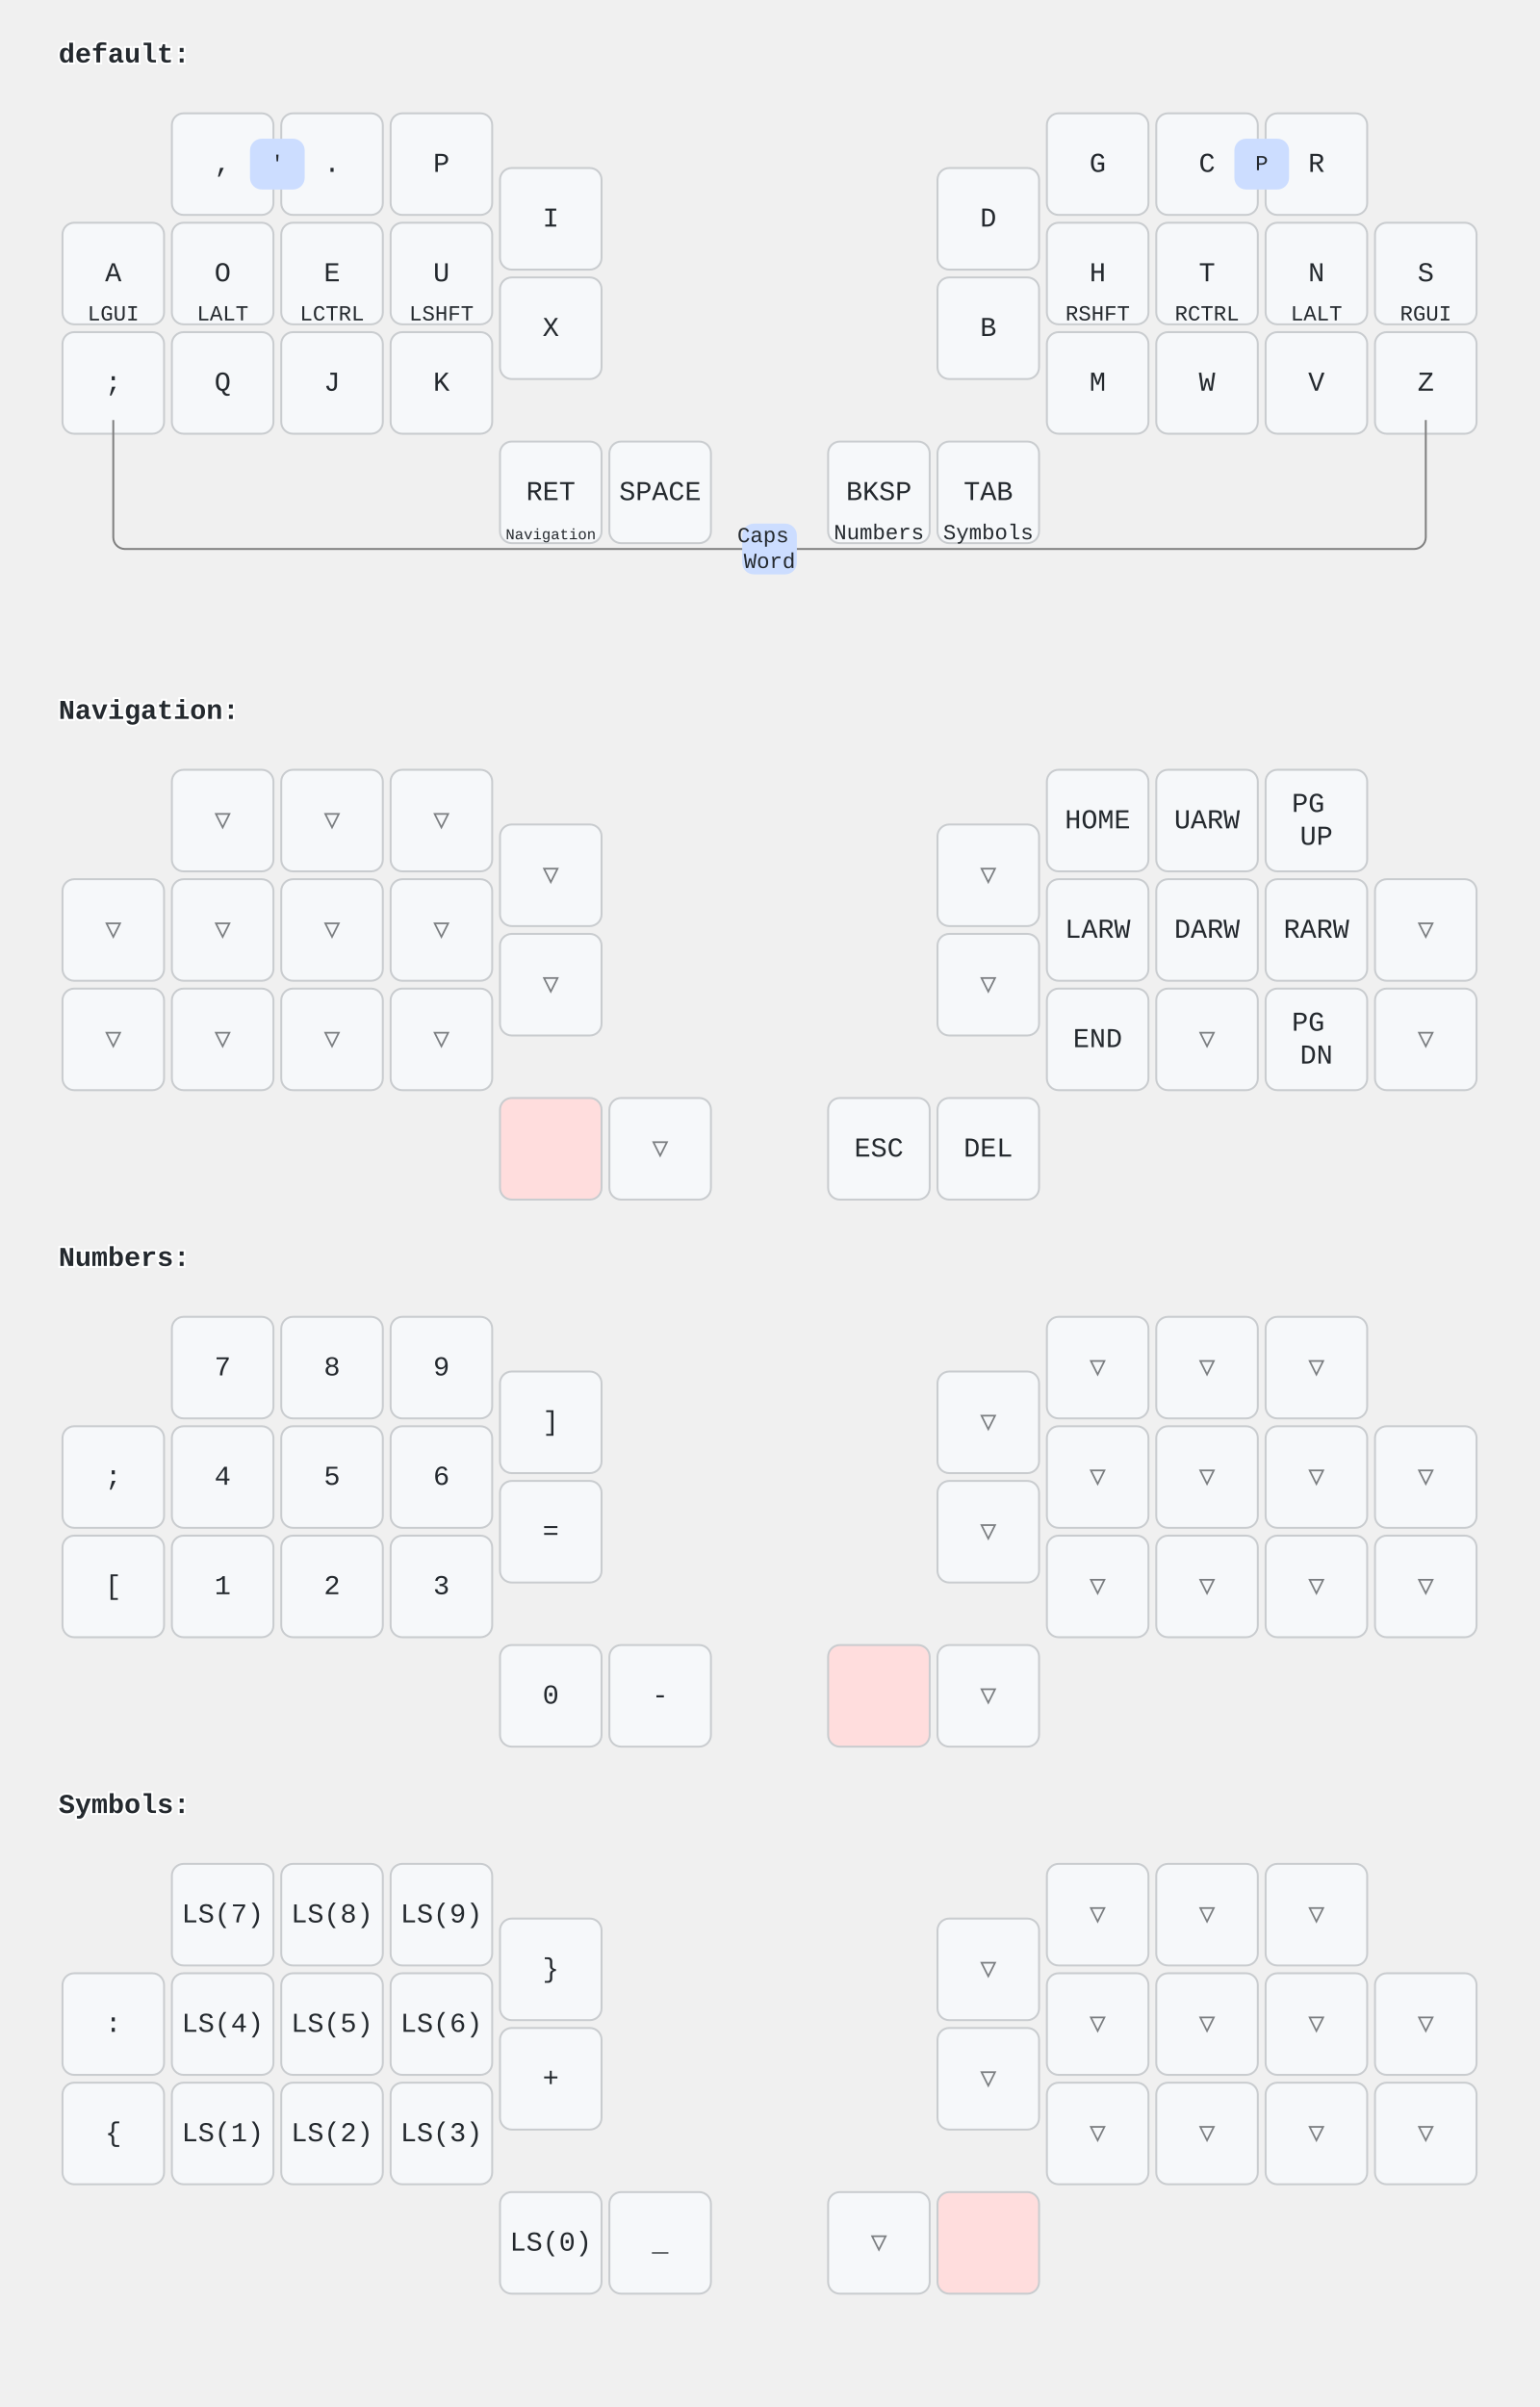
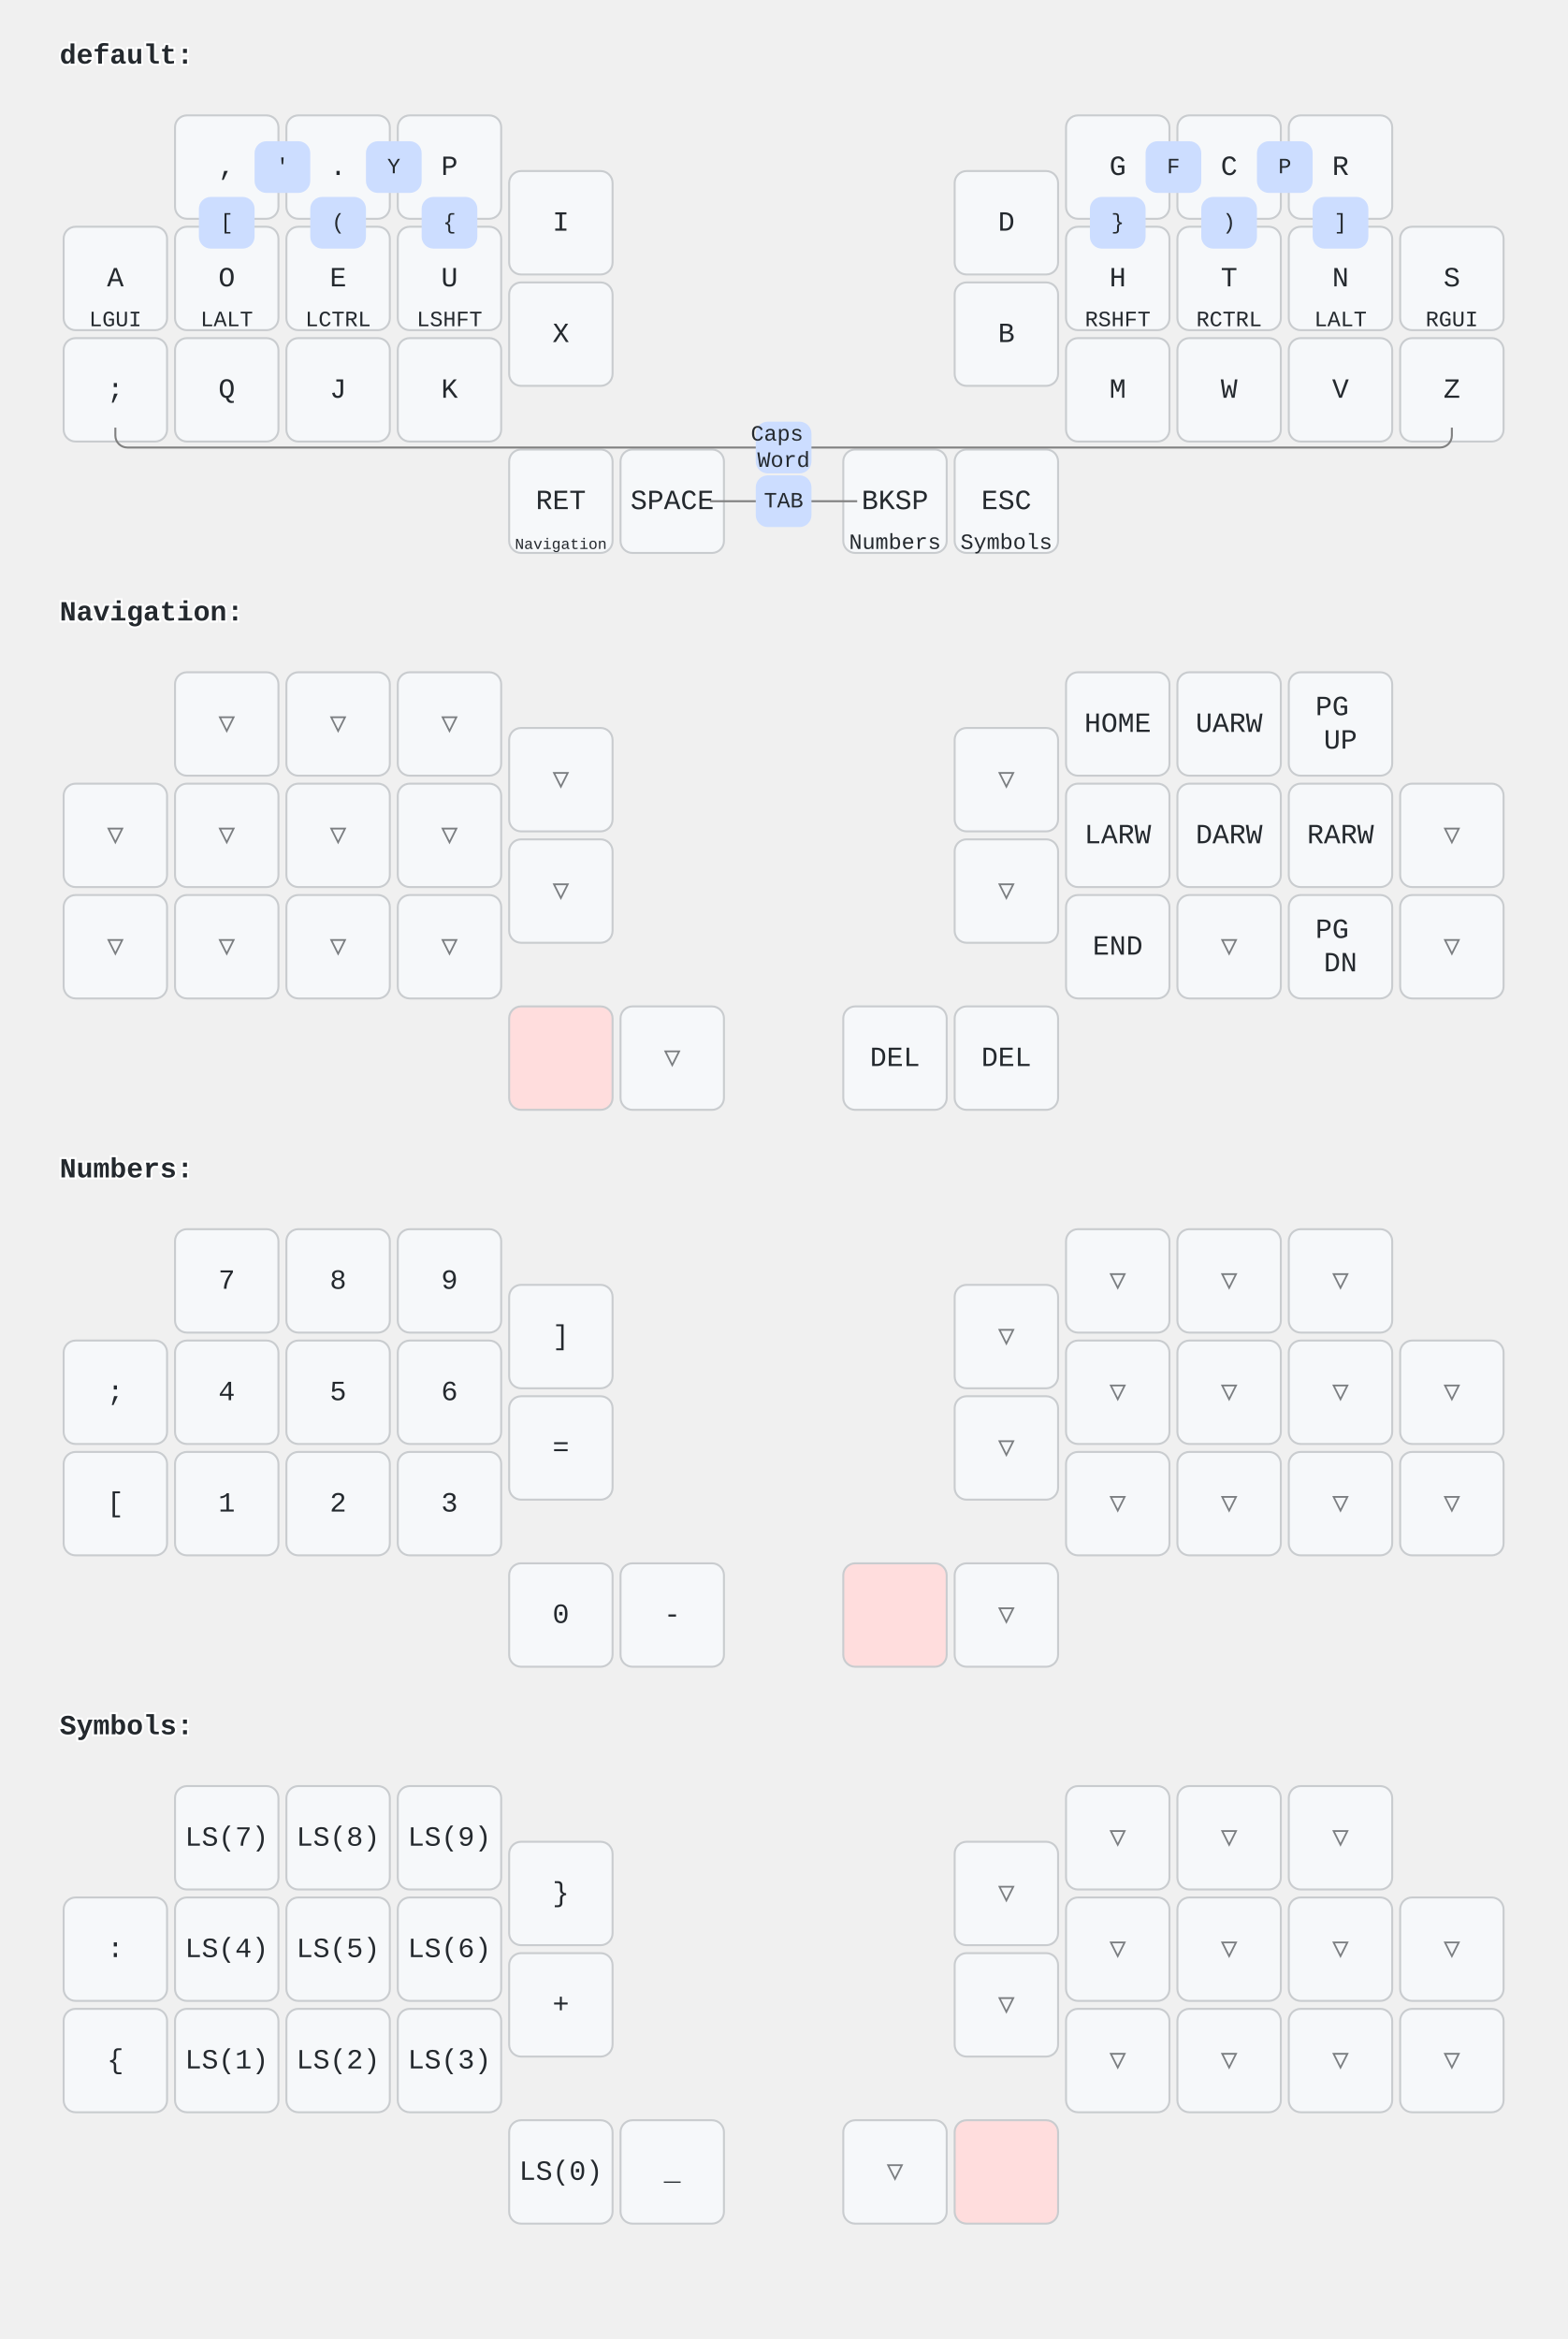
- <svg xmlns="http://www.w3.org/2000/svg" width="788" height="1232" viewBox="0 0 788 1232" class="keymap">
+ <svg xmlns="http://www.w3.org/2000/svg" width="788" height="1176" viewBox="0 0 788 1176" class="keymap">
  <style>/* inherit to force styles through use tags */
svg path {
    fill: inherit;
}

/* font and background color specifications */
svg.keymap {
    font-family: SFMono-Regular,Consolas,Liberation Mono,Menlo,monospace;
    font-size: 14px;
    font-kerning: normal;
    text-rendering: optimizeLegibility;
    fill: #24292e;
}

/* default key styling */
rect.key {
    fill: #f6f8fa;
    stroke: #c9cccf;
    stroke-width: 1;
}

/* default key side styling, only used is draw_key_sides is set */
rect.side {
    filter: brightness(90%);
}

/* color accent for combo boxes */
rect.combo, rect.combo-separate {
    fill: #cdf;
}

/* color accent for held keys */
rect.held, rect.combo.held {
    fill: #fdd;
}

/* color accent for ghost (optional) keys */
rect.ghost, rect.combo.ghost {
    stroke-dasharray: 4, 4;
    stroke-width: 2;
}

text {
    text-anchor: middle;
    dominant-baseline: middle;
}

/* styling for layer labels */
text.label {
    font-weight: bold;
    text-anchor: start;
    stroke: white;
    stroke-width: 2;
    paint-order: stroke;
}

/* styling for combo tap, and key hold/shifted label text */
text.combo, text.hold, text.shifted {
    font-size: 11px;
}

text.hold {
    text-anchor: middle;
    dominant-baseline: auto;
}

text.shifted {
    text-anchor: middle;
    dominant-baseline: hanging;
}

/* styling for hold/shifted label text in combo box */
text.combo.hold, text.combo.shifted {
    font-size: 8px;
}

/* lighter symbol for transparent keys */
text.trans {
    fill: #7b7e81;
}

/* styling for combo dendrons */
path.combo {
    stroke-width: 1;
    stroke: gray;
    fill: none;
}

/* Start Tabler Icons Cleanup */
/* cannot use height/width with glyphs */
.icon-tabler &gt; path {
    fill: inherit;
    stroke: inherit;
    stroke-width: 2;
}
/* hide tabler's default box */
.icon-tabler &gt; path[stroke="none"][fill="none"] {
    visibility: hidden;
}
/* End Tabler Icons Cleanup */
</style>
  <g transform="translate(30, 0)" class="layer-default">
    <text x="0" y="28" class="label">default:</text>
    <g transform="translate(0, 56)">
      <g transform="translate(84, 28)" class="key keypos-0">
        <rect rx="6" ry="6" x="-26" y="-26" width="52" height="52" class="key" />
        <text x="0" y="0" class="key tap">,</text>
      </g>
      <g transform="translate(140, 28)" class="key keypos-1">
        <rect rx="6" ry="6" x="-26" y="-26" width="52" height="52" class="key" />
        <text x="0" y="0" class="key tap">.</text>
      </g>
      <g transform="translate(196, 28)" class="key keypos-2">
        <rect rx="6" ry="6" x="-26" y="-26" width="52" height="52" class="key" />
        <text x="0" y="0" class="key tap">P</text>
      </g>
      <g transform="translate(252, 56)" class="key keypos-3">
        <rect rx="6" ry="6" x="-26" y="-26" width="52" height="52" class="key" />
        <text x="0" y="0" class="key tap">I</text>
      </g>
      <g transform="translate(476, 56)" class="key keypos-4">
        <rect rx="6" ry="6" x="-26" y="-26" width="52" height="52" class="key" />
        <text x="0" y="0" class="key tap">D</text>
      </g>
      <g transform="translate(532, 28)" class="key keypos-5">
        <rect rx="6" ry="6" x="-26" y="-26" width="52" height="52" class="key" />
        <text x="0" y="0" class="key tap">G</text>
      </g>
      <g transform="translate(588, 28)" class="key keypos-6">
        <rect rx="6" ry="6" x="-26" y="-26" width="52" height="52" class="key" />
        <text x="0" y="0" class="key tap">C</text>
      </g>
      <g transform="translate(644, 28)" class="key keypos-7">
        <rect rx="6" ry="6" x="-26" y="-26" width="52" height="52" class="key" />
        <text x="0" y="0" class="key tap">R</text>
      </g>
      <g transform="translate(28, 84)" class="key keypos-8">
        <rect rx="6" ry="6" x="-26" y="-26" width="52" height="52" class="key" />
        <text x="0" y="0" class="key tap">A</text>
        <text x="0" y="24" class="key hold">LGUI</text>
      </g>
      <g transform="translate(84, 84)" class="key keypos-9">
        <rect rx="6" ry="6" x="-26" y="-26" width="52" height="52" class="key" />
        <text x="0" y="0" class="key tap">O</text>
        <text x="0" y="24" class="key hold">LALT</text>
      </g>
      <g transform="translate(140, 84)" class="key keypos-10">
        <rect rx="6" ry="6" x="-26" y="-26" width="52" height="52" class="key" />
        <text x="0" y="0" class="key tap">E</text>
        <text x="0" y="24" class="key hold">LCTRL</text>
      </g>
      <g transform="translate(196, 84)" class="key keypos-11">
        <rect rx="6" ry="6" x="-26" y="-26" width="52" height="52" class="key" />
        <text x="0" y="0" class="key tap">U</text>
        <text x="0" y="24" class="key hold">LSHFT</text>
      </g>
      <g transform="translate(252, 112)" class="key keypos-12">
        <rect rx="6" ry="6" x="-26" y="-26" width="52" height="52" class="key" />
        <text x="0" y="0" class="key tap">X</text>
      </g>
      <g transform="translate(476, 112)" class="key keypos-13">
        <rect rx="6" ry="6" x="-26" y="-26" width="52" height="52" class="key" />
        <text x="0" y="0" class="key tap">B</text>
      </g>
      <g transform="translate(532, 84)" class="key keypos-14">
        <rect rx="6" ry="6" x="-26" y="-26" width="52" height="52" class="key" />
        <text x="0" y="0" class="key tap">H</text>
        <text x="0" y="24" class="key hold">RSHFT</text>
      </g>
      <g transform="translate(588, 84)" class="key keypos-15">
        <rect rx="6" ry="6" x="-26" y="-26" width="52" height="52" class="key" />
        <text x="0" y="0" class="key tap">T</text>
        <text x="0" y="24" class="key hold">RCTRL</text>
      </g>
      <g transform="translate(644, 84)" class="key keypos-16">
        <rect rx="6" ry="6" x="-26" y="-26" width="52" height="52" class="key" />
        <text x="0" y="0" class="key tap">N</text>
        <text x="0" y="24" class="key hold">LALT</text>
      </g>
      <g transform="translate(700, 84)" class="key keypos-17">
        <rect rx="6" ry="6" x="-26" y="-26" width="52" height="52" class="key" />
        <text x="0" y="0" class="key tap">S</text>
        <text x="0" y="24" class="key hold">RGUI</text>
      </g>
      <g transform="translate(28, 140)" class="key keypos-18">
        <rect rx="6" ry="6" x="-26" y="-26" width="52" height="52" class="key" />
        <text x="0" y="0" class="key tap">;</text>
      </g>
      <g transform="translate(84, 140)" class="key keypos-19">
        <rect rx="6" ry="6" x="-26" y="-26" width="52" height="52" class="key" />
        <text x="0" y="0" class="key tap">Q</text>
      </g>
      <g transform="translate(140, 140)" class="key keypos-20">
        <rect rx="6" ry="6" x="-26" y="-26" width="52" height="52" class="key" />
        <text x="0" y="0" class="key tap">J</text>
      </g>
      <g transform="translate(196, 140)" class="key keypos-21">
        <rect rx="6" ry="6" x="-26" y="-26" width="52" height="52" class="key" />
        <text x="0" y="0" class="key tap">K</text>
      </g>
      <g transform="translate(532, 140)" class="key keypos-22">
        <rect rx="6" ry="6" x="-26" y="-26" width="52" height="52" class="key" />
        <text x="0" y="0" class="key tap">M</text>
      </g>
      <g transform="translate(588, 140)" class="key keypos-23">
        <rect rx="6" ry="6" x="-26" y="-26" width="52" height="52" class="key" />
        <text x="0" y="0" class="key tap">W</text>
      </g>
      <g transform="translate(644, 140)" class="key keypos-24">
        <rect rx="6" ry="6" x="-26" y="-26" width="52" height="52" class="key" />
        <text x="0" y="0" class="key tap">V</text>
      </g>
      <g transform="translate(700, 140)" class="key keypos-25">
        <rect rx="6" ry="6" x="-26" y="-26" width="52" height="52" class="key" />
        <text x="0" y="0" class="key tap">Z</text>
      </g>
      <g transform="translate(252, 196)" class="key keypos-26">
        <rect rx="6" ry="6" x="-26" y="-26" width="52" height="52" class="key" />
        <text x="0" y="0" class="key tap">RET</text>
        <text x="0" y="24" class="key hold">
          <tspan style="font-size: 70%">Navigation</tspan>
        </text>
      </g>
      <g transform="translate(308, 196)" class="key keypos-27">
        <rect rx="6" ry="6" x="-26" y="-26" width="52" height="52" class="key" />
        <text x="0" y="0" class="key tap">SPACE</text>
      </g>
      <g transform="translate(420, 196)" class="key keypos-28">
        <rect rx="6" ry="6" x="-26" y="-26" width="52" height="52" class="key" />
        <text x="0" y="0" class="key tap">BKSP</text>
        <text x="0" y="24" class="key hold">Numbers</text>
      </g>
      <g transform="translate(476, 196)" class="key keypos-29">
        <rect rx="6" ry="6" x="-26" y="-26" width="52" height="52" class="key" />
-         <text x="0" y="0" class="key tap">TAB</text>
+         <text x="0" y="0" class="key tap">ESC</text>
        <text x="0" y="24" class="key hold">Symbols</text>
      </g>
      <g class="combo combopos-0">
        <rect rx="6" ry="6" x="98" y="15" width="28" height="26" class="combo" />
        <text x="112" y="28" class="combo tap">'</text>
      </g>
      <g class="combo combopos-1">
        <rect rx="6" ry="6" x="602" y="15" width="28" height="26" class="combo" />
        <text x="616" y="28" class="combo tap">P</text>
      </g>
      <g class="combo combopos-2">
-         <path d="M364,225 h-330 a6.0,6.0 0 0 1 -6.0,-6.0 v-60" class="combo" />
-         <path d="M364,225 h330 a6.0,6.0 0 0 0 6.0,-6.0 v-60" class="combo" />
-         <rect rx="6" ry="6" x="350" y="212" width="28" height="26" class="combo" />
-         <text x="364" y="225" class="combo tap">
+         <rect rx="6" ry="6" x="154" y="15" width="28" height="26" class="combo" />
+         <text x="168" y="28" class="combo tap">Y</text>
+       </g>
+       <g class="combo combopos-3">
+         <rect rx="6" ry="6" x="546" y="15" width="28" height="26" class="combo" />
+         <text x="560" y="28" class="combo tap">F</text>
+       </g>
+       <g class="combo combopos-4">
+         <path d="M364,169 h-330 a6.0,6.0 0 0 1 -6.0,-6.0 v-4" class="combo" />
+         <path d="M364,169 h330 a6.0,6.0 0 0 0 6.0,-6.0 v-4" class="combo" />
+         <rect rx="6" ry="6" x="350" y="156" width="28" height="26" class="combo" />
+         <text x="364" y="169" class="combo tap">
          <tspan x="364" dy="-0.6em">Caps</tspan>
          <tspan x="364" dy="1.2em">Word</tspan>
        </text>
      </g>
+       <g class="combo combopos-5">
+         <rect rx="6" ry="6" x="70" y="43" width="28" height="26" class="combo" />
+         <text x="84" y="56" class="combo tap">[</text>
+       </g>
+       <g class="combo combopos-6">
+         <rect rx="6" ry="6" x="126" y="43" width="28" height="26" class="combo" />
+         <text x="140" y="56" class="combo tap">(</text>
+       </g>
+       <g class="combo combopos-7">
+         <rect rx="6" ry="6" x="182" y="43" width="28" height="26" class="combo" />
+         <text x="196" y="56" class="combo tap">{</text>
+       </g>
+       <g class="combo combopos-8">
+         <rect rx="6" ry="6" x="518" y="43" width="28" height="26" class="combo" />
+         <text x="532" y="56" class="combo tap">}</text>
+       </g>
+       <g class="combo combopos-9">
+         <rect rx="6" ry="6" x="574" y="43" width="28" height="26" class="combo" />
+         <text x="588" y="56" class="combo tap">)</text>
+       </g>
+       <g class="combo combopos-10">
+         <rect rx="6" ry="6" x="630" y="43" width="28" height="26" class="combo" />
+         <text x="644" y="56" class="combo tap">]</text>
+       </g>
+       <g class="combo combopos-11">
+         <path d="M364,196 l-37,0" class="combo" />
+         <path d="M364,196 l37,0" class="combo" />
+         <rect rx="6" ry="6" x="350" y="183" width="28" height="26" class="combo" />
+         <text x="364" y="196" class="combo tap">TAB</text>
+       </g>
    </g>
  </g>
-   <g transform="translate(30, 336)" class="layer-Navigation">
+   <g transform="translate(30, 280)" class="layer-Navigation">
    <text x="0" y="28" class="label">Navigation:</text>
    <g transform="translate(0, 56)">
      <g transform="translate(84, 28)" class="key trans keypos-0">
        <rect rx="6" ry="6" x="-26" y="-26" width="52" height="52" class="key trans" />
        <text x="0" y="0" class="key trans tap">▽</text>
      </g>
      <g transform="translate(140, 28)" class="key trans keypos-1">
        <rect rx="6" ry="6" x="-26" y="-26" width="52" height="52" class="key trans" />
        <text x="0" y="0" class="key trans tap">▽</text>
      </g>
      <g transform="translate(196, 28)" class="key trans keypos-2">
        <rect rx="6" ry="6" x="-26" y="-26" width="52" height="52" class="key trans" />
        <text x="0" y="0" class="key trans tap">▽</text>
      </g>
      <g transform="translate(252, 56)" class="key trans keypos-3">
        <rect rx="6" ry="6" x="-26" y="-26" width="52" height="52" class="key trans" />
        <text x="0" y="0" class="key trans tap">▽</text>
      </g>
      <g transform="translate(476, 56)" class="key trans keypos-4">
        <rect rx="6" ry="6" x="-26" y="-26" width="52" height="52" class="key trans" />
        <text x="0" y="0" class="key trans tap">▽</text>
      </g>
      <g transform="translate(532, 28)" class="key keypos-5">
        <rect rx="6" ry="6" x="-26" y="-26" width="52" height="52" class="key" />
        <text x="0" y="0" class="key tap">HOME</text>
      </g>
      <g transform="translate(588, 28)" class="key keypos-6">
        <rect rx="6" ry="6" x="-26" y="-26" width="52" height="52" class="key" />
        <text x="0" y="0" class="key tap">UARW</text>
      </g>
      <g transform="translate(644, 28)" class="key keypos-7">
        <rect rx="6" ry="6" x="-26" y="-26" width="52" height="52" class="key" />
        <text x="0" y="0" class="key tap">
          <tspan x="0" dy="-0.6em">PG</tspan>
          <tspan x="0" dy="1.2em">UP</tspan>
        </text>
      </g>
      <g transform="translate(28, 84)" class="key trans keypos-8">
        <rect rx="6" ry="6" x="-26" y="-26" width="52" height="52" class="key trans" />
        <text x="0" y="0" class="key trans tap">▽</text>
      </g>
      <g transform="translate(84, 84)" class="key trans keypos-9">
        <rect rx="6" ry="6" x="-26" y="-26" width="52" height="52" class="key trans" />
        <text x="0" y="0" class="key trans tap">▽</text>
      </g>
      <g transform="translate(140, 84)" class="key trans keypos-10">
        <rect rx="6" ry="6" x="-26" y="-26" width="52" height="52" class="key trans" />
        <text x="0" y="0" class="key trans tap">▽</text>
      </g>
      <g transform="translate(196, 84)" class="key trans keypos-11">
        <rect rx="6" ry="6" x="-26" y="-26" width="52" height="52" class="key trans" />
        <text x="0" y="0" class="key trans tap">▽</text>
      </g>
      <g transform="translate(252, 112)" class="key trans keypos-12">
        <rect rx="6" ry="6" x="-26" y="-26" width="52" height="52" class="key trans" />
        <text x="0" y="0" class="key trans tap">▽</text>
      </g>
      <g transform="translate(476, 112)" class="key trans keypos-13">
        <rect rx="6" ry="6" x="-26" y="-26" width="52" height="52" class="key trans" />
        <text x="0" y="0" class="key trans tap">▽</text>
      </g>
      <g transform="translate(532, 84)" class="key keypos-14">
        <rect rx="6" ry="6" x="-26" y="-26" width="52" height="52" class="key" />
        <text x="0" y="0" class="key tap">LARW</text>
      </g>
      <g transform="translate(588, 84)" class="key keypos-15">
        <rect rx="6" ry="6" x="-26" y="-26" width="52" height="52" class="key" />
        <text x="0" y="0" class="key tap">DARW</text>
      </g>
      <g transform="translate(644, 84)" class="key keypos-16">
        <rect rx="6" ry="6" x="-26" y="-26" width="52" height="52" class="key" />
        <text x="0" y="0" class="key tap">RARW</text>
      </g>
      <g transform="translate(700, 84)" class="key trans keypos-17">
        <rect rx="6" ry="6" x="-26" y="-26" width="52" height="52" class="key trans" />
        <text x="0" y="0" class="key trans tap">▽</text>
      </g>
      <g transform="translate(28, 140)" class="key trans keypos-18">
        <rect rx="6" ry="6" x="-26" y="-26" width="52" height="52" class="key trans" />
        <text x="0" y="0" class="key trans tap">▽</text>
      </g>
      <g transform="translate(84, 140)" class="key trans keypos-19">
        <rect rx="6" ry="6" x="-26" y="-26" width="52" height="52" class="key trans" />
        <text x="0" y="0" class="key trans tap">▽</text>
      </g>
      <g transform="translate(140, 140)" class="key trans keypos-20">
        <rect rx="6" ry="6" x="-26" y="-26" width="52" height="52" class="key trans" />
        <text x="0" y="0" class="key trans tap">▽</text>
      </g>
      <g transform="translate(196, 140)" class="key trans keypos-21">
        <rect rx="6" ry="6" x="-26" y="-26" width="52" height="52" class="key trans" />
        <text x="0" y="0" class="key trans tap">▽</text>
      </g>
      <g transform="translate(532, 140)" class="key keypos-22">
        <rect rx="6" ry="6" x="-26" y="-26" width="52" height="52" class="key" />
        <text x="0" y="0" class="key tap">END</text>
      </g>
      <g transform="translate(588, 140)" class="key trans keypos-23">
        <rect rx="6" ry="6" x="-26" y="-26" width="52" height="52" class="key trans" />
        <text x="0" y="0" class="key trans tap">▽</text>
      </g>
      <g transform="translate(644, 140)" class="key keypos-24">
        <rect rx="6" ry="6" x="-26" y="-26" width="52" height="52" class="key" />
        <text x="0" y="0" class="key tap">
          <tspan x="0" dy="-0.6em">PG</tspan>
          <tspan x="0" dy="1.2em">DN</tspan>
        </text>
      </g>
      <g transform="translate(700, 140)" class="key trans keypos-25">
        <rect rx="6" ry="6" x="-26" y="-26" width="52" height="52" class="key trans" />
        <text x="0" y="0" class="key trans tap">▽</text>
      </g>
      <g transform="translate(252, 196)" class="key held keypos-26">
        <rect rx="6" ry="6" x="-26" y="-26" width="52" height="52" class="key held" />
      </g>
      <g transform="translate(308, 196)" class="key trans keypos-27">
        <rect rx="6" ry="6" x="-26" y="-26" width="52" height="52" class="key trans" />
        <text x="0" y="0" class="key trans tap">▽</text>
      </g>
      <g transform="translate(420, 196)" class="key keypos-28">
        <rect rx="6" ry="6" x="-26" y="-26" width="52" height="52" class="key" />
-         <text x="0" y="0" class="key tap">ESC</text>
+         <text x="0" y="0" class="key tap">DEL</text>
      </g>
      <g transform="translate(476, 196)" class="key keypos-29">
        <rect rx="6" ry="6" x="-26" y="-26" width="52" height="52" class="key" />
        <text x="0" y="0" class="key tap">DEL</text>
      </g>
    </g>
  </g>
-   <g transform="translate(30, 616)" class="layer-Numbers">
+   <g transform="translate(30, 560)" class="layer-Numbers">
    <text x="0" y="28" class="label">Numbers:</text>
    <g transform="translate(0, 56)">
      <g transform="translate(84, 28)" class="key keypos-0">
        <rect rx="6" ry="6" x="-26" y="-26" width="52" height="52" class="key" />
        <text x="0" y="0" class="key tap">7</text>
      </g>
      <g transform="translate(140, 28)" class="key keypos-1">
        <rect rx="6" ry="6" x="-26" y="-26" width="52" height="52" class="key" />
        <text x="0" y="0" class="key tap">8</text>
      </g>
      <g transform="translate(196, 28)" class="key keypos-2">
        <rect rx="6" ry="6" x="-26" y="-26" width="52" height="52" class="key" />
        <text x="0" y="0" class="key tap">9</text>
      </g>
      <g transform="translate(252, 56)" class="key keypos-3">
        <rect rx="6" ry="6" x="-26" y="-26" width="52" height="52" class="key" />
        <text x="0" y="0" class="key tap">]</text>
      </g>
      <g transform="translate(476, 56)" class="key trans keypos-4">
        <rect rx="6" ry="6" x="-26" y="-26" width="52" height="52" class="key trans" />
        <text x="0" y="0" class="key trans tap">▽</text>
      </g>
      <g transform="translate(532, 28)" class="key trans keypos-5">
        <rect rx="6" ry="6" x="-26" y="-26" width="52" height="52" class="key trans" />
        <text x="0" y="0" class="key trans tap">▽</text>
      </g>
      <g transform="translate(588, 28)" class="key trans keypos-6">
        <rect rx="6" ry="6" x="-26" y="-26" width="52" height="52" class="key trans" />
        <text x="0" y="0" class="key trans tap">▽</text>
      </g>
      <g transform="translate(644, 28)" class="key trans keypos-7">
        <rect rx="6" ry="6" x="-26" y="-26" width="52" height="52" class="key trans" />
        <text x="0" y="0" class="key trans tap">▽</text>
      </g>
      <g transform="translate(28, 84)" class="key keypos-8">
        <rect rx="6" ry="6" x="-26" y="-26" width="52" height="52" class="key" />
        <text x="0" y="0" class="key tap">;</text>
      </g>
      <g transform="translate(84, 84)" class="key keypos-9">
        <rect rx="6" ry="6" x="-26" y="-26" width="52" height="52" class="key" />
        <text x="0" y="0" class="key tap">4</text>
      </g>
      <g transform="translate(140, 84)" class="key keypos-10">
        <rect rx="6" ry="6" x="-26" y="-26" width="52" height="52" class="key" />
        <text x="0" y="0" class="key tap">5</text>
      </g>
      <g transform="translate(196, 84)" class="key keypos-11">
        <rect rx="6" ry="6" x="-26" y="-26" width="52" height="52" class="key" />
        <text x="0" y="0" class="key tap">6</text>
      </g>
      <g transform="translate(252, 112)" class="key keypos-12">
        <rect rx="6" ry="6" x="-26" y="-26" width="52" height="52" class="key" />
        <text x="0" y="0" class="key tap">=</text>
      </g>
      <g transform="translate(476, 112)" class="key trans keypos-13">
        <rect rx="6" ry="6" x="-26" y="-26" width="52" height="52" class="key trans" />
        <text x="0" y="0" class="key trans tap">▽</text>
      </g>
      <g transform="translate(532, 84)" class="key trans keypos-14">
        <rect rx="6" ry="6" x="-26" y="-26" width="52" height="52" class="key trans" />
        <text x="0" y="0" class="key trans tap">▽</text>
      </g>
      <g transform="translate(588, 84)" class="key trans keypos-15">
        <rect rx="6" ry="6" x="-26" y="-26" width="52" height="52" class="key trans" />
        <text x="0" y="0" class="key trans tap">▽</text>
      </g>
      <g transform="translate(644, 84)" class="key trans keypos-16">
        <rect rx="6" ry="6" x="-26" y="-26" width="52" height="52" class="key trans" />
        <text x="0" y="0" class="key trans tap">▽</text>
      </g>
      <g transform="translate(700, 84)" class="key trans keypos-17">
        <rect rx="6" ry="6" x="-26" y="-26" width="52" height="52" class="key trans" />
        <text x="0" y="0" class="key trans tap">▽</text>
      </g>
      <g transform="translate(28, 140)" class="key keypos-18">
        <rect rx="6" ry="6" x="-26" y="-26" width="52" height="52" class="key" />
        <text x="0" y="0" class="key tap">[</text>
      </g>
      <g transform="translate(84, 140)" class="key keypos-19">
        <rect rx="6" ry="6" x="-26" y="-26" width="52" height="52" class="key" />
        <text x="0" y="0" class="key tap">1</text>
      </g>
      <g transform="translate(140, 140)" class="key keypos-20">
        <rect rx="6" ry="6" x="-26" y="-26" width="52" height="52" class="key" />
        <text x="0" y="0" class="key tap">2</text>
      </g>
      <g transform="translate(196, 140)" class="key keypos-21">
        <rect rx="6" ry="6" x="-26" y="-26" width="52" height="52" class="key" />
        <text x="0" y="0" class="key tap">3</text>
      </g>
      <g transform="translate(532, 140)" class="key trans keypos-22">
        <rect rx="6" ry="6" x="-26" y="-26" width="52" height="52" class="key trans" />
        <text x="0" y="0" class="key trans tap">▽</text>
      </g>
      <g transform="translate(588, 140)" class="key trans keypos-23">
        <rect rx="6" ry="6" x="-26" y="-26" width="52" height="52" class="key trans" />
        <text x="0" y="0" class="key trans tap">▽</text>
      </g>
      <g transform="translate(644, 140)" class="key trans keypos-24">
        <rect rx="6" ry="6" x="-26" y="-26" width="52" height="52" class="key trans" />
        <text x="0" y="0" class="key trans tap">▽</text>
      </g>
      <g transform="translate(700, 140)" class="key trans keypos-25">
        <rect rx="6" ry="6" x="-26" y="-26" width="52" height="52" class="key trans" />
        <text x="0" y="0" class="key trans tap">▽</text>
      </g>
      <g transform="translate(252, 196)" class="key keypos-26">
        <rect rx="6" ry="6" x="-26" y="-26" width="52" height="52" class="key" />
        <text x="0" y="0" class="key tap">0</text>
      </g>
      <g transform="translate(308, 196)" class="key keypos-27">
        <rect rx="6" ry="6" x="-26" y="-26" width="52" height="52" class="key" />
        <text x="0" y="0" class="key tap">-</text>
      </g>
      <g transform="translate(420, 196)" class="key held keypos-28">
        <rect rx="6" ry="6" x="-26" y="-26" width="52" height="52" class="key held" />
      </g>
      <g transform="translate(476, 196)" class="key trans keypos-29">
        <rect rx="6" ry="6" x="-26" y="-26" width="52" height="52" class="key trans" />
        <text x="0" y="0" class="key trans tap">▽</text>
      </g>
    </g>
  </g>
-   <g transform="translate(30, 896)" class="layer-Symbols">
+   <g transform="translate(30, 840)" class="layer-Symbols">
    <text x="0" y="28" class="label">Symbols:</text>
    <g transform="translate(0, 56)">
      <g transform="translate(84, 28)" class="key keypos-0">
        <rect rx="6" ry="6" x="-26" y="-26" width="52" height="52" class="key" />
        <text x="0" y="0" class="key tap">LS(7)</text>
      </g>
      <g transform="translate(140, 28)" class="key keypos-1">
        <rect rx="6" ry="6" x="-26" y="-26" width="52" height="52" class="key" />
        <text x="0" y="0" class="key tap">LS(8)</text>
      </g>
      <g transform="translate(196, 28)" class="key keypos-2">
        <rect rx="6" ry="6" x="-26" y="-26" width="52" height="52" class="key" />
        <text x="0" y="0" class="key tap">LS(9)</text>
      </g>
      <g transform="translate(252, 56)" class="key keypos-3">
        <rect rx="6" ry="6" x="-26" y="-26" width="52" height="52" class="key" />
        <text x="0" y="0" class="key tap">}</text>
      </g>
      <g transform="translate(476, 56)" class="key trans keypos-4">
        <rect rx="6" ry="6" x="-26" y="-26" width="52" height="52" class="key trans" />
        <text x="0" y="0" class="key trans tap">▽</text>
      </g>
      <g transform="translate(532, 28)" class="key trans keypos-5">
        <rect rx="6" ry="6" x="-26" y="-26" width="52" height="52" class="key trans" />
        <text x="0" y="0" class="key trans tap">▽</text>
      </g>
      <g transform="translate(588, 28)" class="key trans keypos-6">
        <rect rx="6" ry="6" x="-26" y="-26" width="52" height="52" class="key trans" />
        <text x="0" y="0" class="key trans tap">▽</text>
      </g>
      <g transform="translate(644, 28)" class="key trans keypos-7">
        <rect rx="6" ry="6" x="-26" y="-26" width="52" height="52" class="key trans" />
        <text x="0" y="0" class="key trans tap">▽</text>
      </g>
      <g transform="translate(28, 84)" class="key keypos-8">
        <rect rx="6" ry="6" x="-26" y="-26" width="52" height="52" class="key" />
        <text x="0" y="0" class="key tap">:</text>
      </g>
      <g transform="translate(84, 84)" class="key keypos-9">
        <rect rx="6" ry="6" x="-26" y="-26" width="52" height="52" class="key" />
        <text x="0" y="0" class="key tap">LS(4)</text>
      </g>
      <g transform="translate(140, 84)" class="key keypos-10">
        <rect rx="6" ry="6" x="-26" y="-26" width="52" height="52" class="key" />
        <text x="0" y="0" class="key tap">LS(5)</text>
      </g>
      <g transform="translate(196, 84)" class="key keypos-11">
        <rect rx="6" ry="6" x="-26" y="-26" width="52" height="52" class="key" />
        <text x="0" y="0" class="key tap">LS(6)</text>
      </g>
      <g transform="translate(252, 112)" class="key keypos-12">
        <rect rx="6" ry="6" x="-26" y="-26" width="52" height="52" class="key" />
        <text x="0" y="0" class="key tap">+</text>
      </g>
      <g transform="translate(476, 112)" class="key trans keypos-13">
        <rect rx="6" ry="6" x="-26" y="-26" width="52" height="52" class="key trans" />
        <text x="0" y="0" class="key trans tap">▽</text>
      </g>
      <g transform="translate(532, 84)" class="key trans keypos-14">
        <rect rx="6" ry="6" x="-26" y="-26" width="52" height="52" class="key trans" />
        <text x="0" y="0" class="key trans tap">▽</text>
      </g>
      <g transform="translate(588, 84)" class="key trans keypos-15">
        <rect rx="6" ry="6" x="-26" y="-26" width="52" height="52" class="key trans" />
        <text x="0" y="0" class="key trans tap">▽</text>
      </g>
      <g transform="translate(644, 84)" class="key trans keypos-16">
        <rect rx="6" ry="6" x="-26" y="-26" width="52" height="52" class="key trans" />
        <text x="0" y="0" class="key trans tap">▽</text>
      </g>
      <g transform="translate(700, 84)" class="key trans keypos-17">
        <rect rx="6" ry="6" x="-26" y="-26" width="52" height="52" class="key trans" />
        <text x="0" y="0" class="key trans tap">▽</text>
      </g>
      <g transform="translate(28, 140)" class="key keypos-18">
        <rect rx="6" ry="6" x="-26" y="-26" width="52" height="52" class="key" />
        <text x="0" y="0" class="key tap">{</text>
      </g>
      <g transform="translate(84, 140)" class="key keypos-19">
        <rect rx="6" ry="6" x="-26" y="-26" width="52" height="52" class="key" />
        <text x="0" y="0" class="key tap">LS(1)</text>
      </g>
      <g transform="translate(140, 140)" class="key keypos-20">
        <rect rx="6" ry="6" x="-26" y="-26" width="52" height="52" class="key" />
        <text x="0" y="0" class="key tap">LS(2)</text>
      </g>
      <g transform="translate(196, 140)" class="key keypos-21">
        <rect rx="6" ry="6" x="-26" y="-26" width="52" height="52" class="key" />
        <text x="0" y="0" class="key tap">LS(3)</text>
      </g>
      <g transform="translate(532, 140)" class="key trans keypos-22">
        <rect rx="6" ry="6" x="-26" y="-26" width="52" height="52" class="key trans" />
        <text x="0" y="0" class="key trans tap">▽</text>
      </g>
      <g transform="translate(588, 140)" class="key trans keypos-23">
        <rect rx="6" ry="6" x="-26" y="-26" width="52" height="52" class="key trans" />
        <text x="0" y="0" class="key trans tap">▽</text>
      </g>
      <g transform="translate(644, 140)" class="key trans keypos-24">
        <rect rx="6" ry="6" x="-26" y="-26" width="52" height="52" class="key trans" />
        <text x="0" y="0" class="key trans tap">▽</text>
      </g>
      <g transform="translate(700, 140)" class="key trans keypos-25">
        <rect rx="6" ry="6" x="-26" y="-26" width="52" height="52" class="key trans" />
        <text x="0" y="0" class="key trans tap">▽</text>
      </g>
      <g transform="translate(252, 196)" class="key keypos-26">
        <rect rx="6" ry="6" x="-26" y="-26" width="52" height="52" class="key" />
        <text x="0" y="0" class="key tap">LS(0)</text>
      </g>
      <g transform="translate(308, 196)" class="key keypos-27">
        <rect rx="6" ry="6" x="-26" y="-26" width="52" height="52" class="key" />
        <text x="0" y="0" class="key tap">_</text>
      </g>
      <g transform="translate(420, 196)" class="key trans keypos-28">
        <rect rx="6" ry="6" x="-26" y="-26" width="52" height="52" class="key trans" />
        <text x="0" y="0" class="key trans tap">▽</text>
      </g>
      <g transform="translate(476, 196)" class="key held keypos-29">
        <rect rx="6" ry="6" x="-26" y="-26" width="52" height="52" class="key held" />
      </g>
    </g>
  </g>
</svg>
